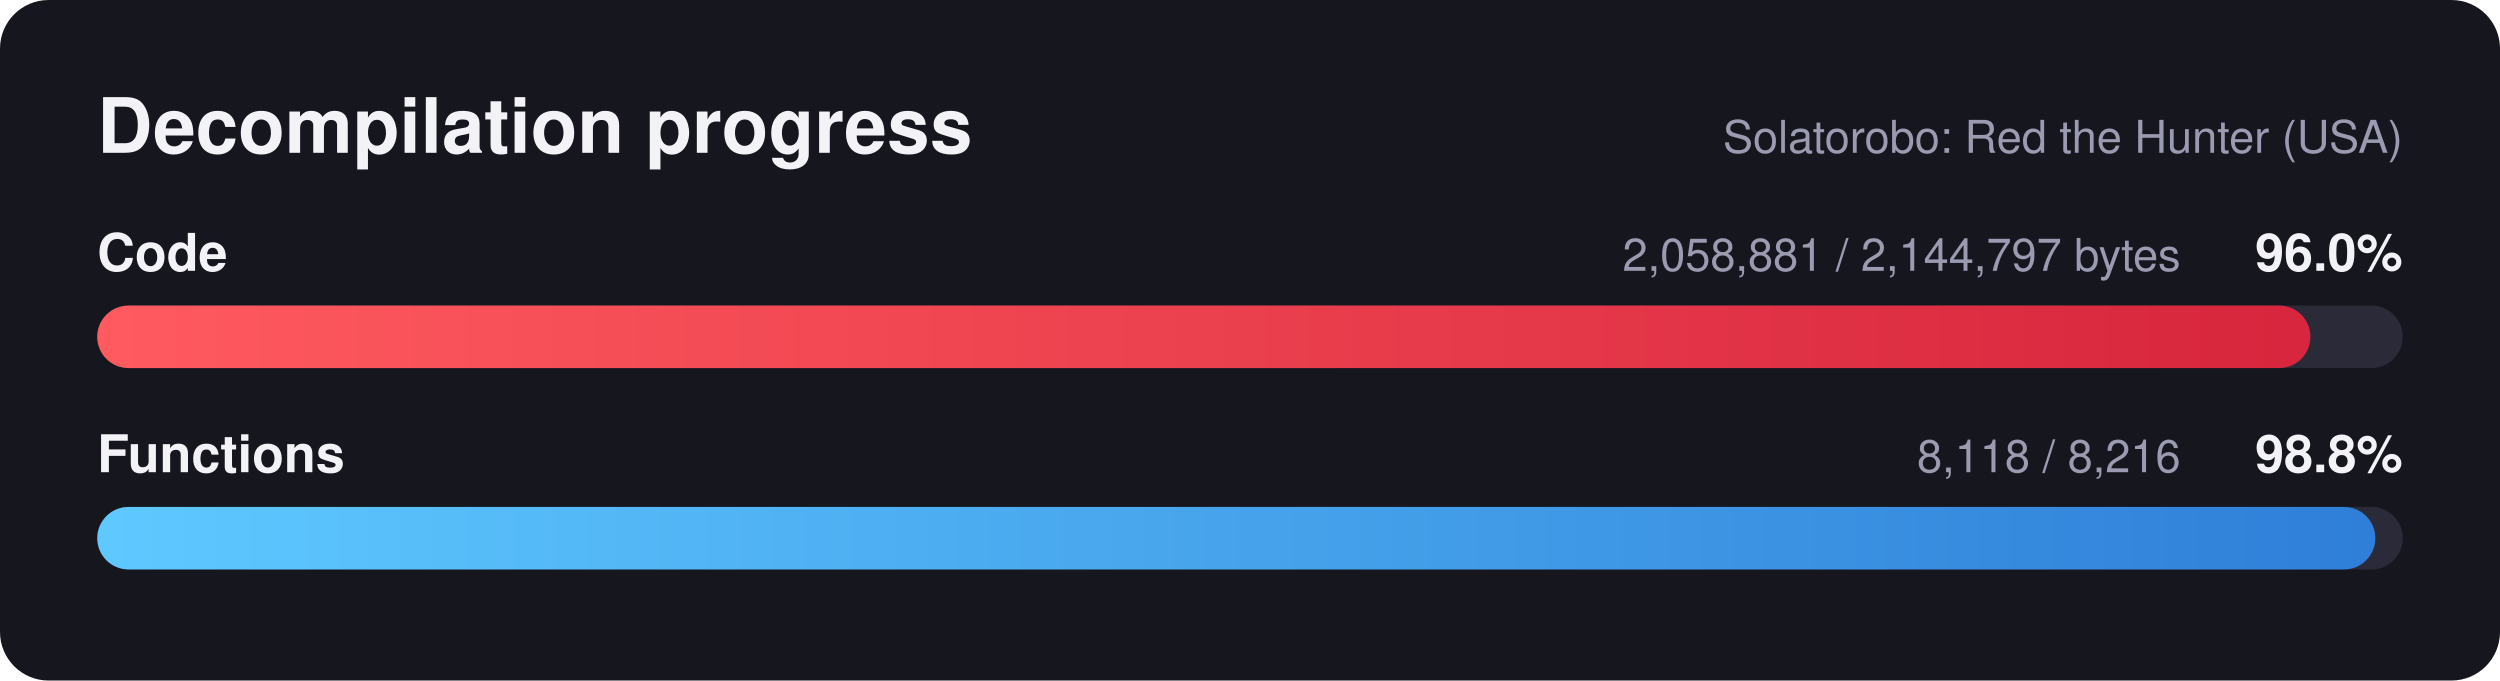
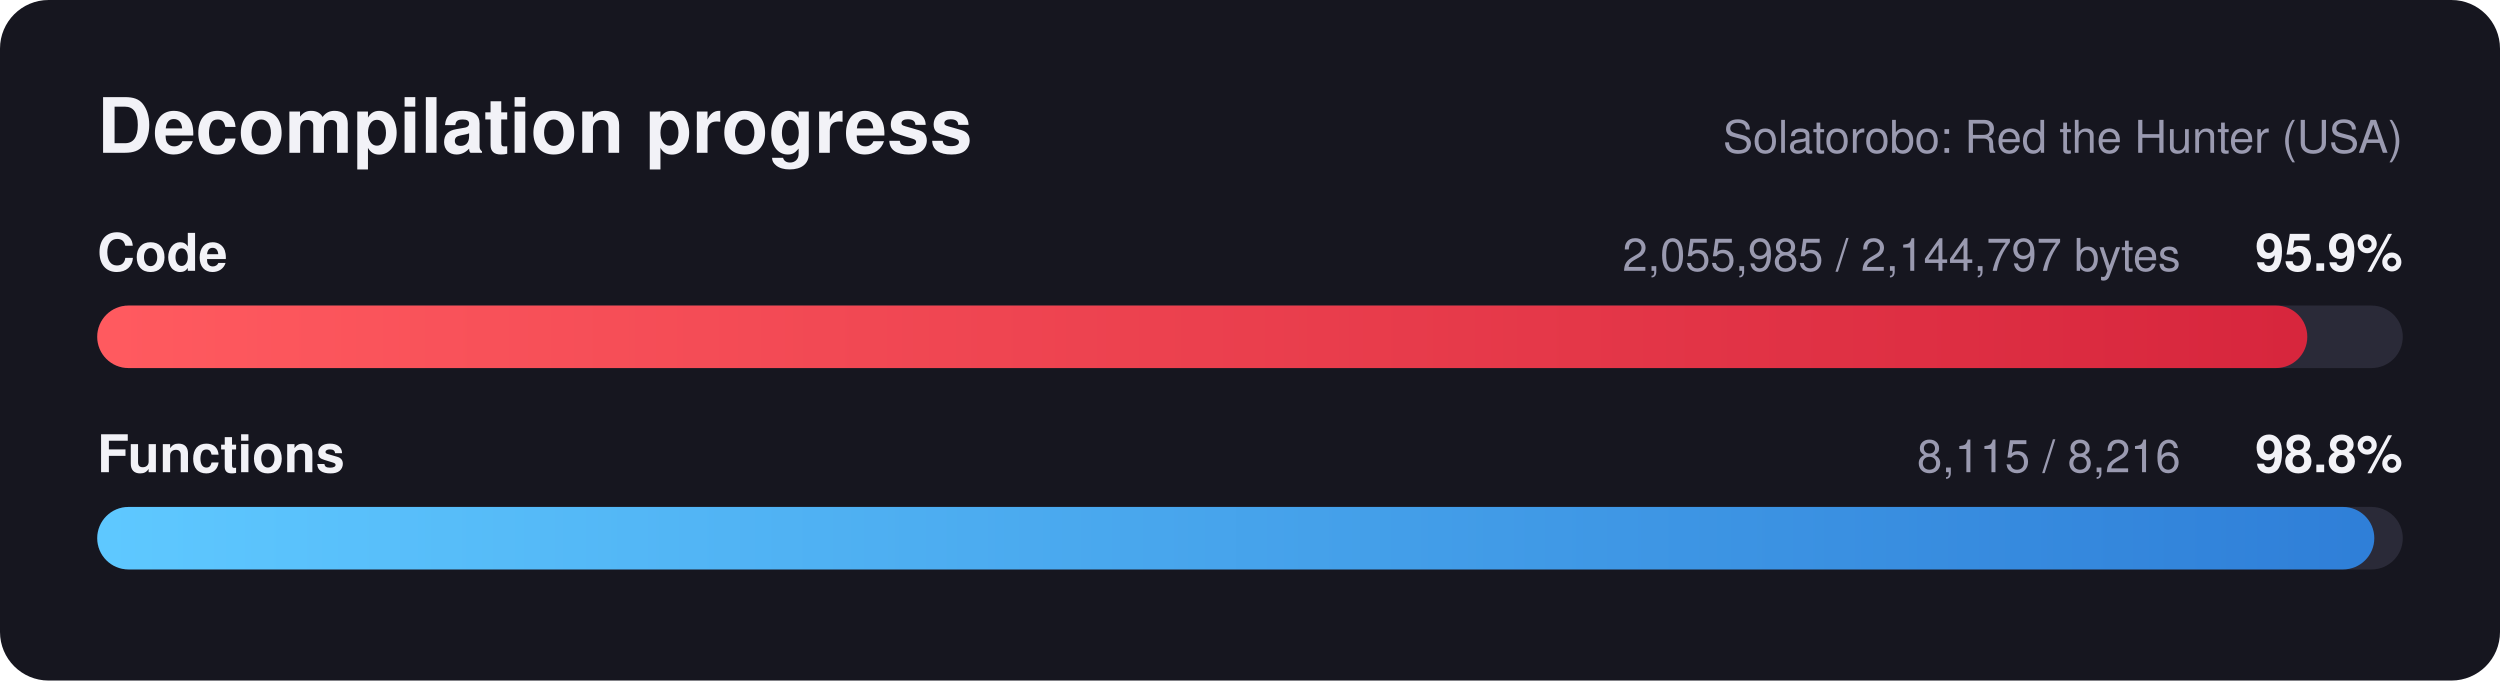
<svg xmlns="http://www.w3.org/2000/svg" width="720" height="196" viewBox="0 0 720 196" font-family="Segoe UI, Helvetica, Arial, sans-serif">
  <defs>
    <linearGradient id="red" x1="0" x2="1" y1="0" y2="0">
      <stop offset="0" stop-color="#ff5a5f" />
      <stop offset="1" stop-color="#d7263d" />
    </linearGradient>
    <linearGradient id="blue" x1="0" x2="1" y1="0" y2="0">
      <stop offset="0" stop-color="#5ec8ff" />
      <stop offset="1" stop-color="#2f7fd8" />
    </linearGradient>
  </defs>
  <rect width="720" height="196" rx="14" fill="#16161f" />
  <text x="28" y="44" fill="#f2f2f7" font-size="22" font-weight="700">Decompilation progress</text>
  <text x="692" y="44" fill="#9a9ab0" font-size="13" text-anchor="end">Solatorobo: Red the Hunter (USA)</text>
  <text x="28" y="78" fill="#f2f2f7" font-size="15" font-weight="600">Code</text>
-   <text x="692" y="78" fill="#f2f2f7" font-size="15" font-weight="700" text-anchor="end">96.0%</text>
-   <text x="628" y="78" fill="#9a9ab0" font-size="13" text-anchor="end">2,058,881 / 2,144,797 bytes</text>
+   <text x="692" y="78" fill="#f2f2f7" font-size="15" font-weight="700" text-anchor="end">95.9%</text>
+   <text x="628" y="78" fill="#9a9ab0" font-size="13" text-anchor="end">2,055,985 / 2,144,797 bytes</text>
  <rect x="28" y="88" width="664" height="18" rx="9.0" fill="#2a2a38" />
-   <rect x="28" y="88" width="637.4" height="18" rx="9.0" fill="url(#red)" />
+   <rect x="28" y="88" width="636.5" height="18" rx="9.0" fill="url(#red)" />
  <text x="28" y="136" fill="#f2f2f7" font-size="15" font-weight="600">Functions</text>
  <text x="692" y="136" fill="#f2f2f7" font-size="15" font-weight="700" text-anchor="end">98.8%</text>
-   <text x="628" y="136" fill="#9a9ab0" font-size="13" text-anchor="end">8,118 / 8,216</text>
+   <text x="628" y="136" fill="#9a9ab0" font-size="13" text-anchor="end">8,115 / 8,216</text>
  <rect x="28" y="146" width="664" height="18" rx="9.0" fill="#2a2a38" />
-   <rect x="28" y="146" width="656.1" height="18" rx="9.0" fill="url(#blue)" />
+   <rect x="28" y="146" width="655.8" height="18" rx="9.0" fill="url(#blue)" />
</svg>
